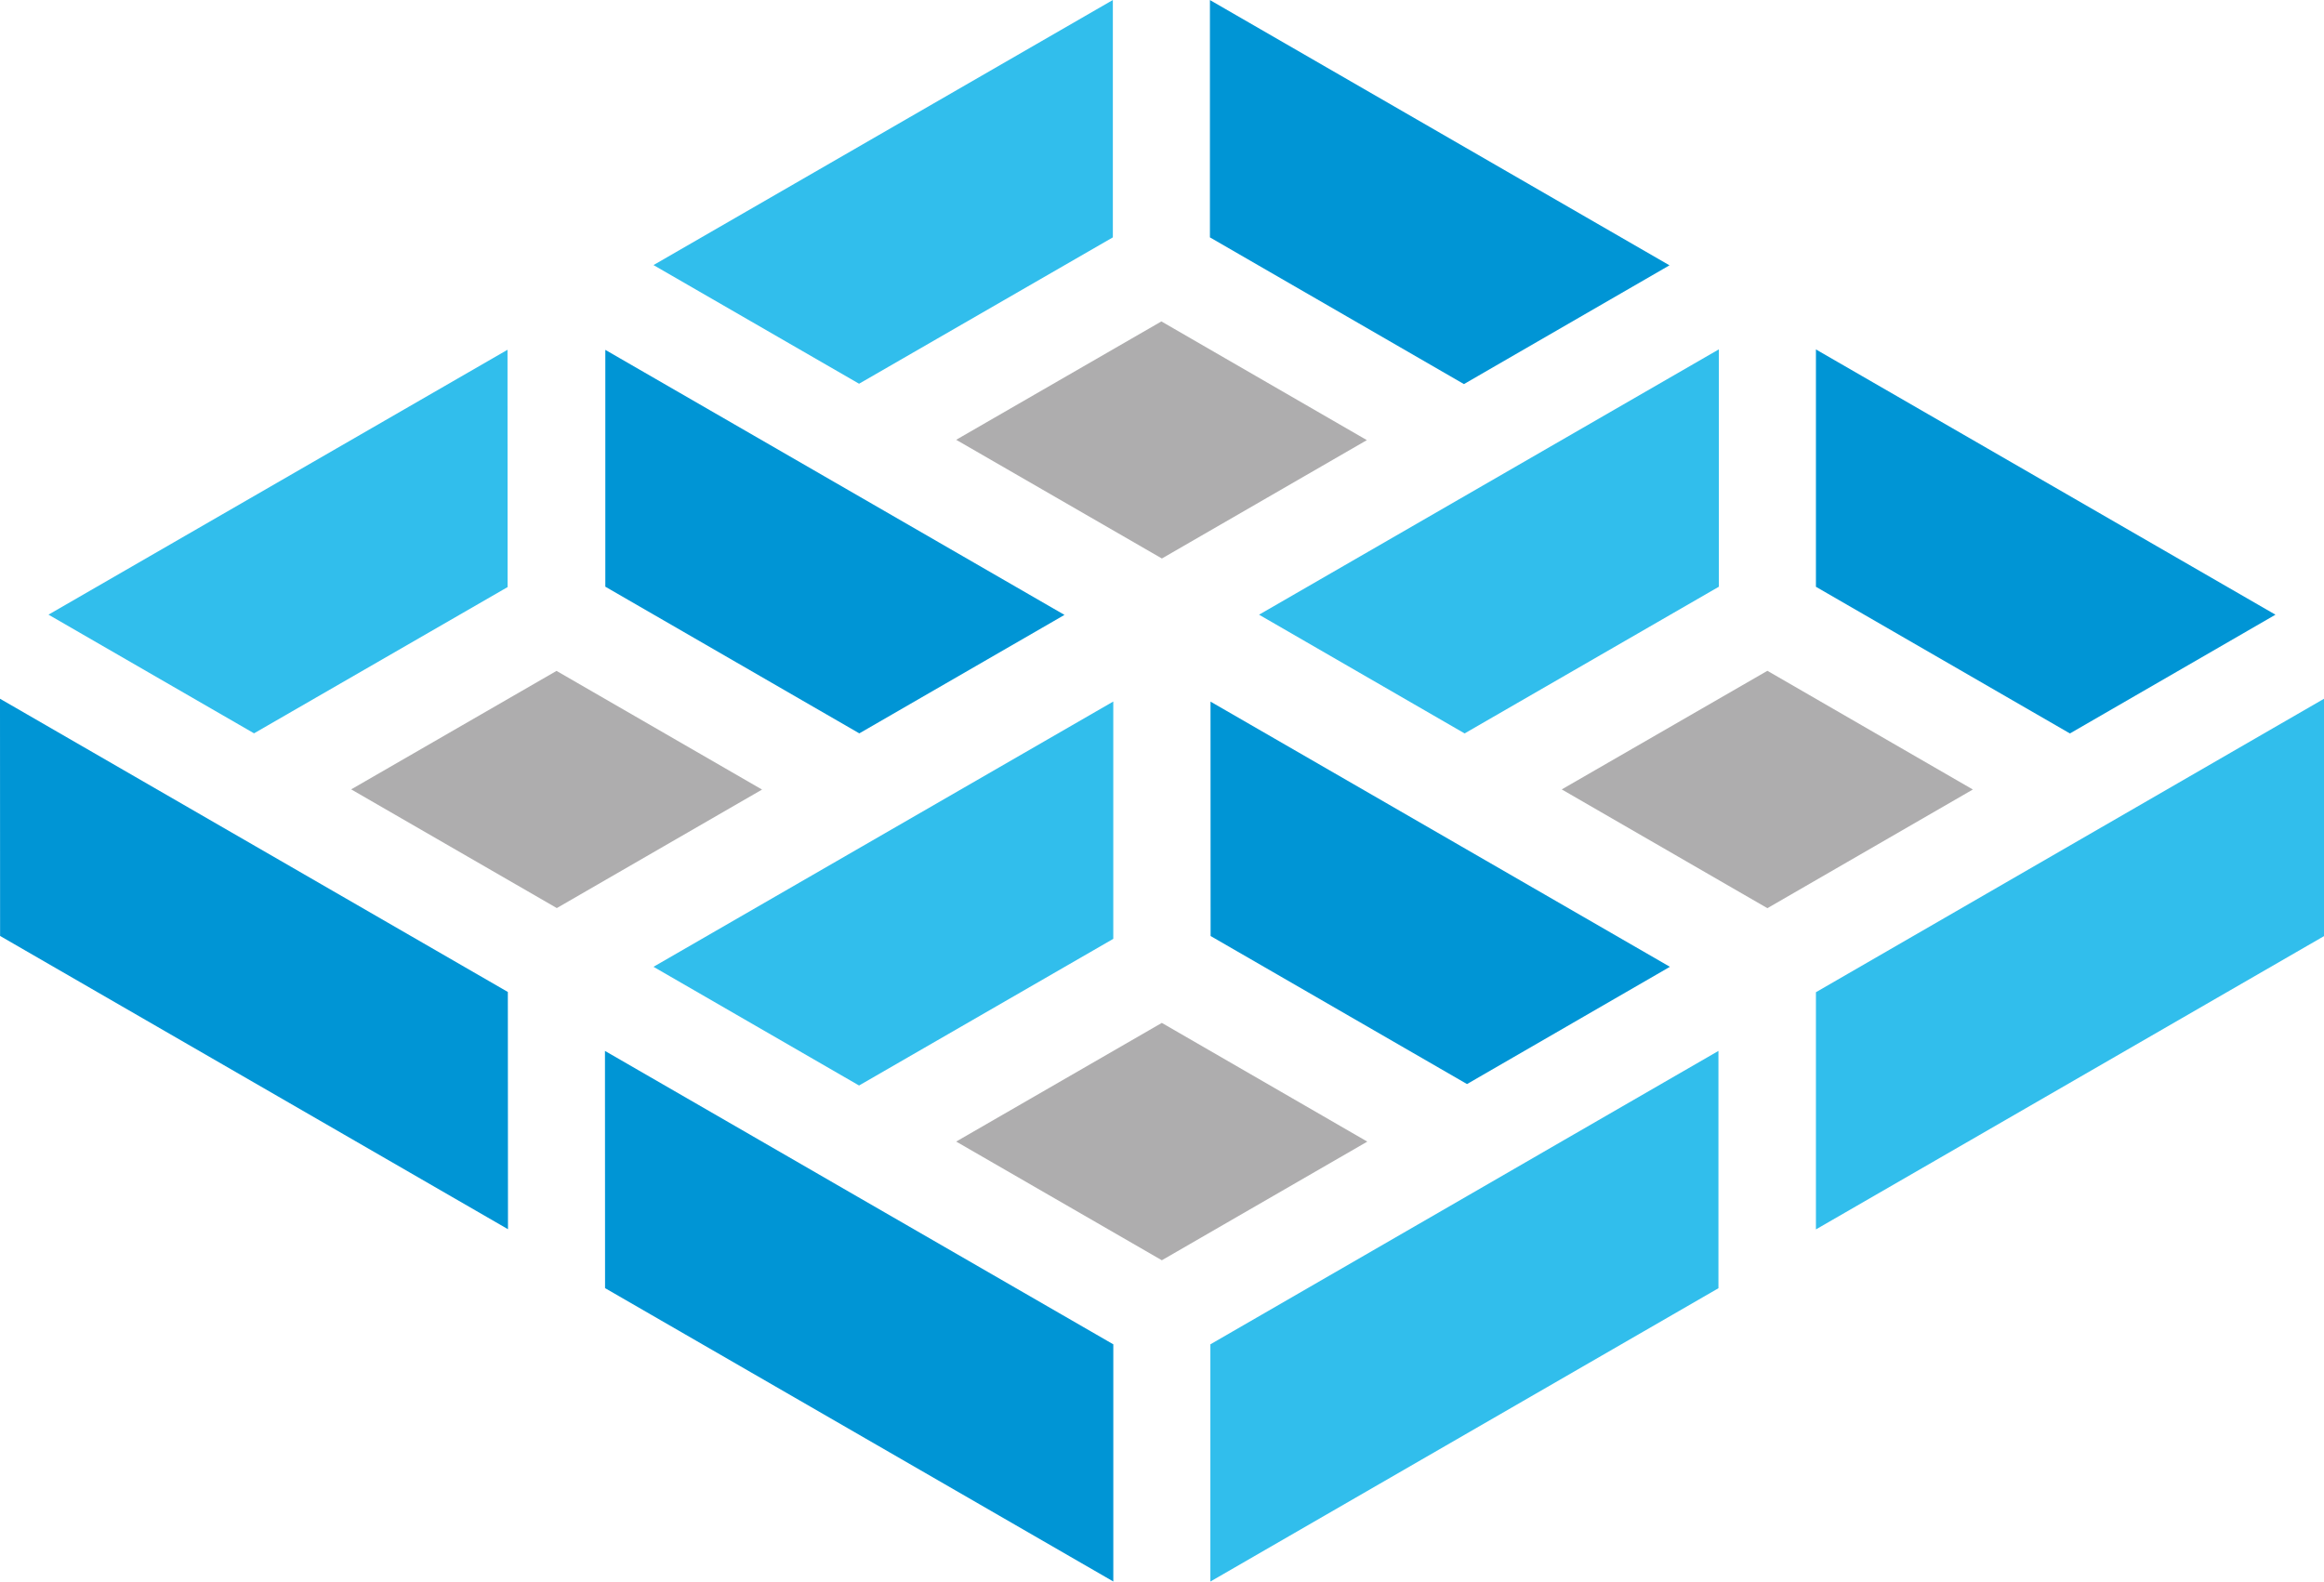
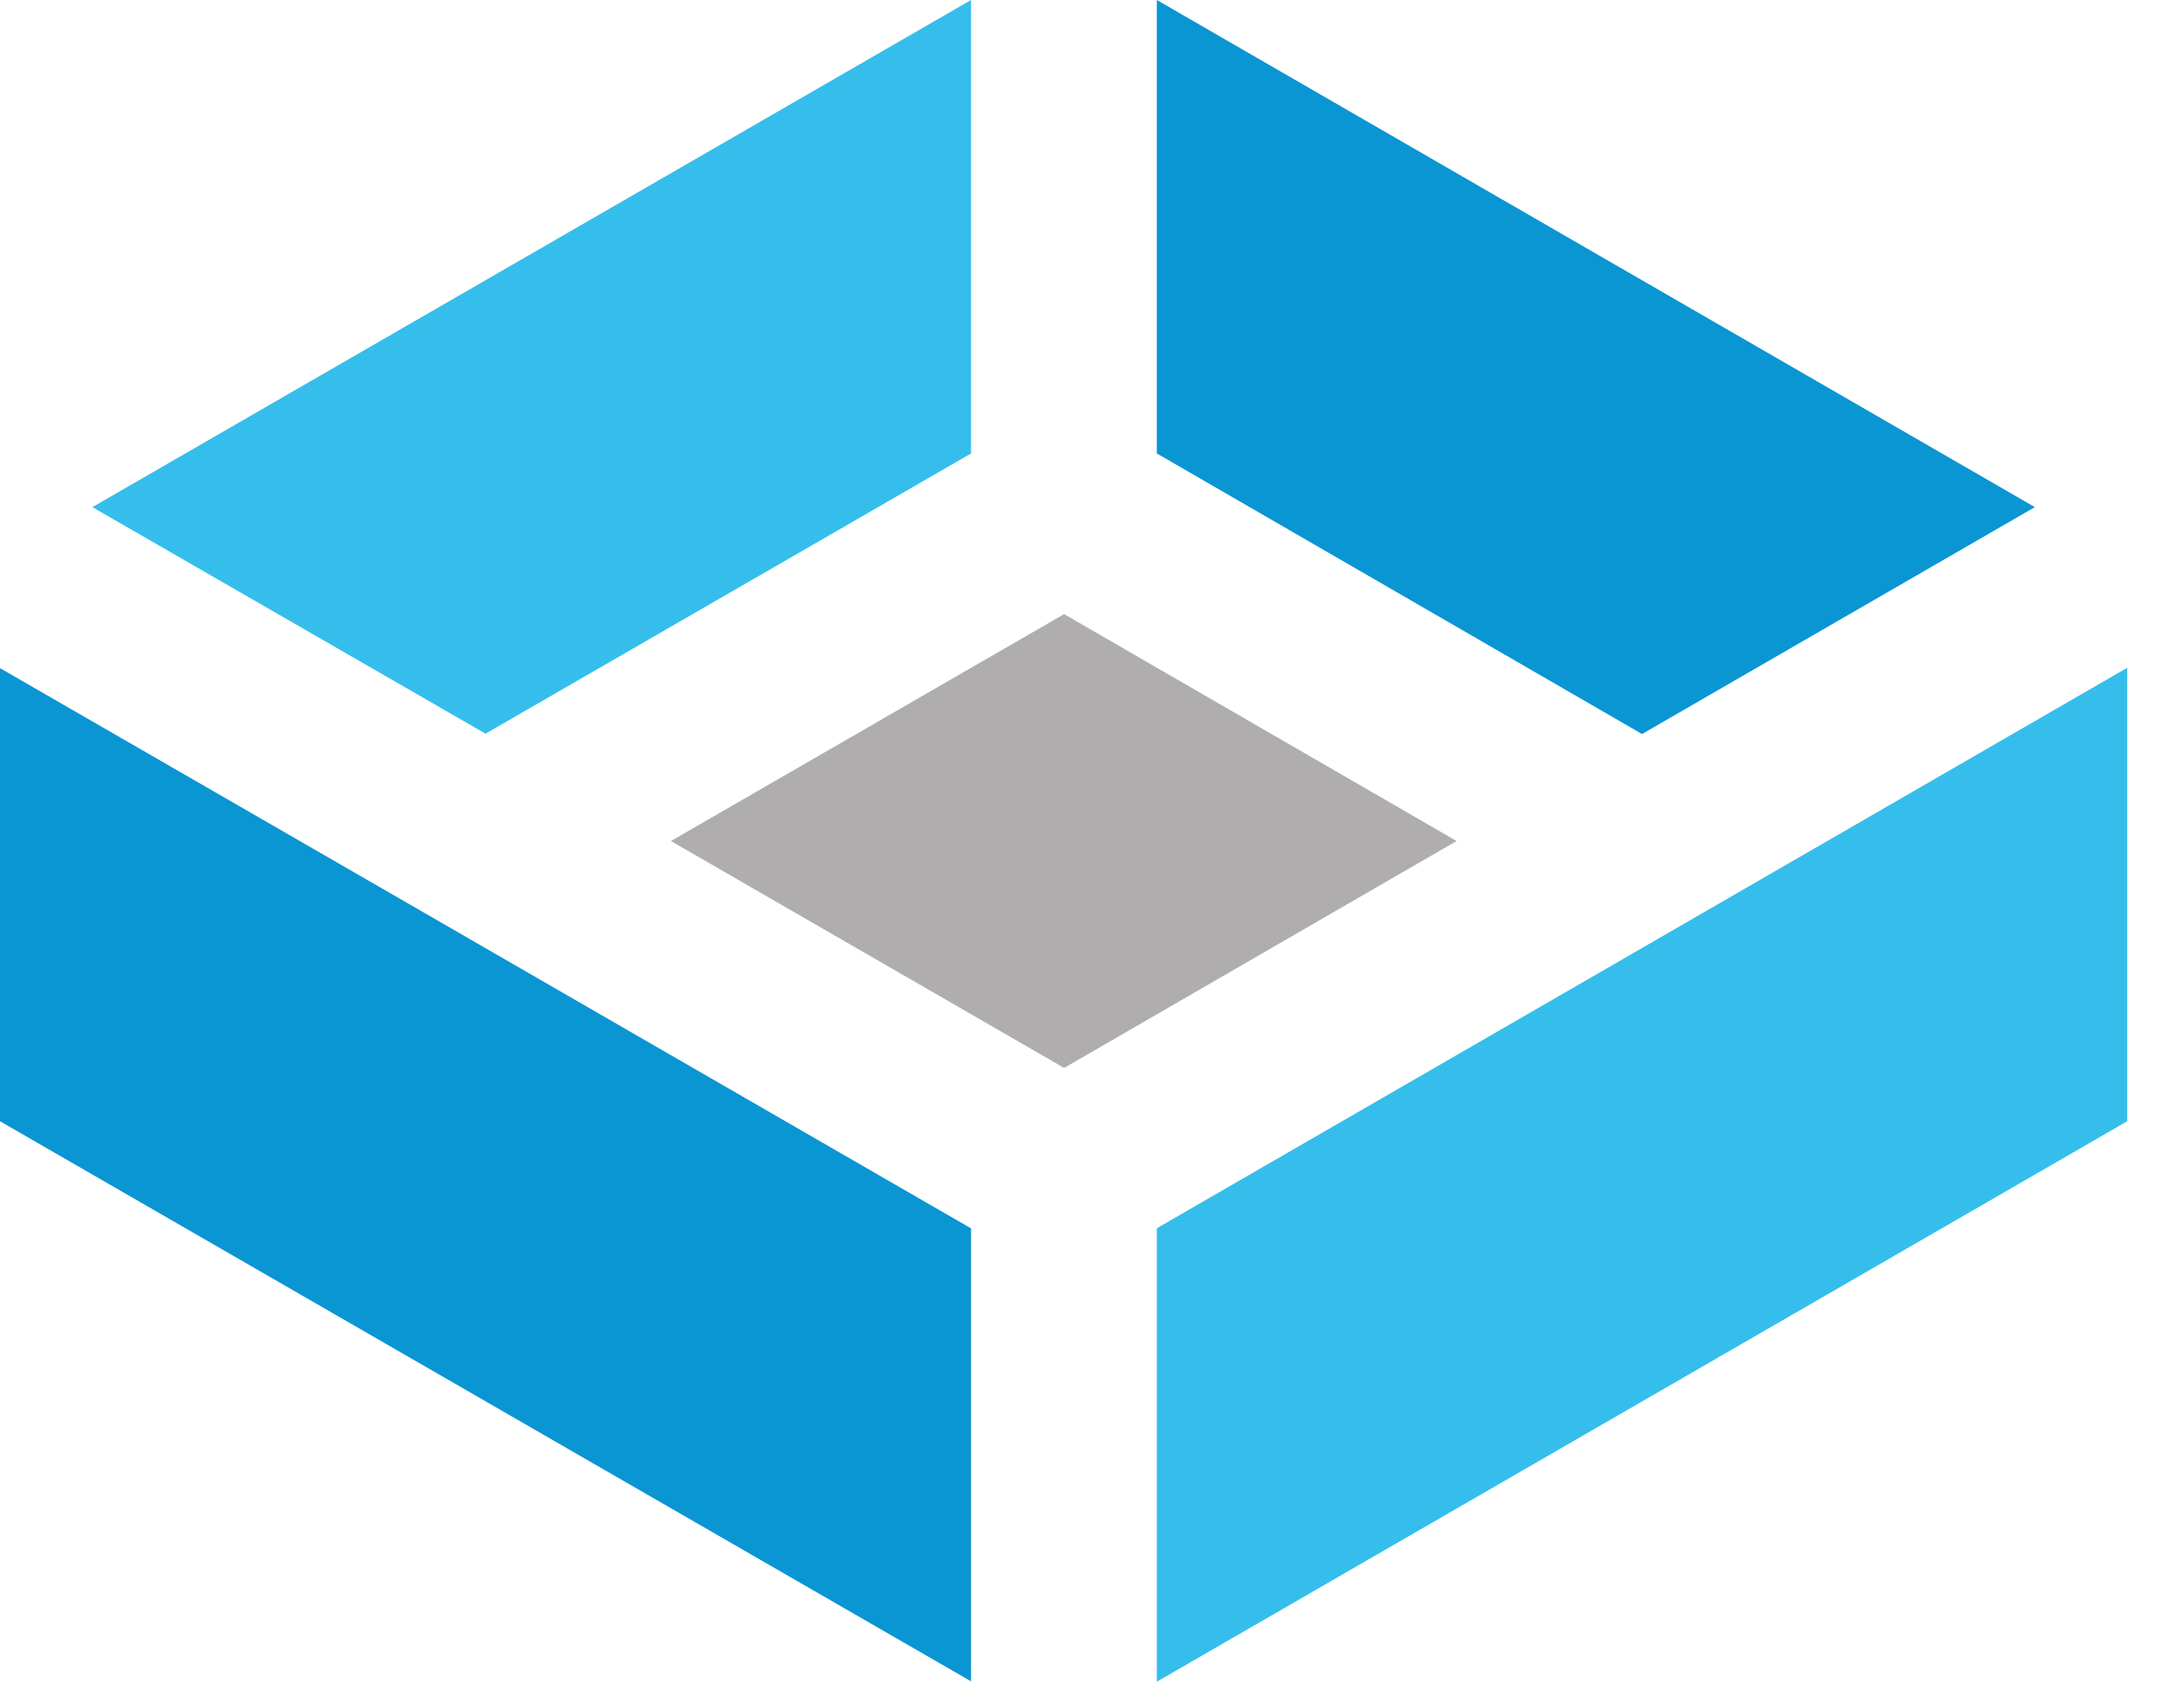
- <svg xmlns="http://www.w3.org/2000/svg" viewBox="0 0 102.662 69.872">
-   <path style="fill:#aeadae" d="m60.38 19.445-9.054 5.229-9.087-5.244 9.065-5.23 9.076 5.245z" />
-   <path style="fill:#0095d5" d="m73.749 11.722-9.08 5.247-11.221-6.482V.002l20.301 11.72z" />
-   <path style="fill:#31beec" d="M49.16 0v10.487l-11.211 6.466-9.081-5.242L49.16 0z" />
-   <path d="M22.44 54.306.004 41.35 0 30.87l10.118 5.843.082.047 12.234 7.065Z" style="fill:#0095d5" />
-   <path style="fill:#aeadae" d="m33.663 34.883-9.066 5.235-9.084-5.244 9.071-5.234 9.079 5.243z" />
-   <path style="fill:#31beec" d="m22.423 25.937-11.201 6.461-9.08-5.243 20.277-11.702.004 10.484z" />
-   <path d="M47.023 27.166 37.96 32.4l-11.22-6.48V15.457l10.084 5.821c.026.017.054.032.082.047Z" style="fill:#0095d5" />
-   <path style="fill:#31beec" d="M75.912 46.429v10.484l-2.028 1.171-20.416 11.788v-10.48l11.338-6.548 4.286-2.477 6.82-3.938z" />
-   <path style="fill:#aeadae" d="m60.4 50.436-9.076 5.242-9.085-5.244 9.085-5.243 9.076 5.245z" />
-   <path style="fill:#31beec" d="M49.179 30.993v10.485l-2.047 1.181-9.183 5.298-.101-.058-8.98-5.186 9.181-5.298 4.289-2.475 6.822-3.936.019-.011z" />
-   <path d="M49.18 59.392V69.87L28.774 58.09l-2.046-1.181-.004-10.48.017.01 6.82 3.937 3.28 1.894.084.049.925.534Z" style="fill:#0095d5" />
-   <path style="fill:#31beec" d="M102.662 30.871v10.487L80.218 54.315V43.836l22.444-12.965z" />
-   <path style="fill:#aeadae" d="m87.15 34.88-9.076 5.243-9.085-5.247 9.085-5.24 9.076 5.244z" />
-   <path style="fill:#0095d5" d="m100.518 27.157-9.08 5.247-11.22-6.48V15.438l20.3 11.719z" />
-   <path style="fill:#31beec" d="M75.929 15.435v10.487l-11.23 6.48-9.081-5.245 20.311-11.722z" />
-   <path style="fill:#0095d5" d="m73.768 42.713-8.962 5.18h-.002l-11.326-6.54-.004-10.356 6.814 3.933 4.288 2.476 9.192 5.307z" />
+ <svg xmlns="http://www.w3.org/2000/svg" viewBox="0 0 62 49" fill="none">
+   <path d="M61.03 19.16v13.01L33.19 48.25V35.24l27.84-16.08Z" fill="#35BEEB" />
+   <path d="M27.86 35.24v13L0 32.17v-13l12.59 7.26s.03.02.05.03l15.23 8.79-.01-.01Z" fill="#0A95D3" />
+   <path d="m41.79 24.13-11.26 6.51-11.28-6.51 11.28-6.51 11.26 6.51Z" fill="#AFADAE" />
+   <path d="m58.38 14.55-11.27 6.51-13.92-8.05V0l25.19 14.55Z" fill="#0A95D3" />
+   <path d="M27.86 0v13.01l-13.93 8.04-11.28-6.5L27.86 0Z" fill="#35BEEB" />
</svg>
